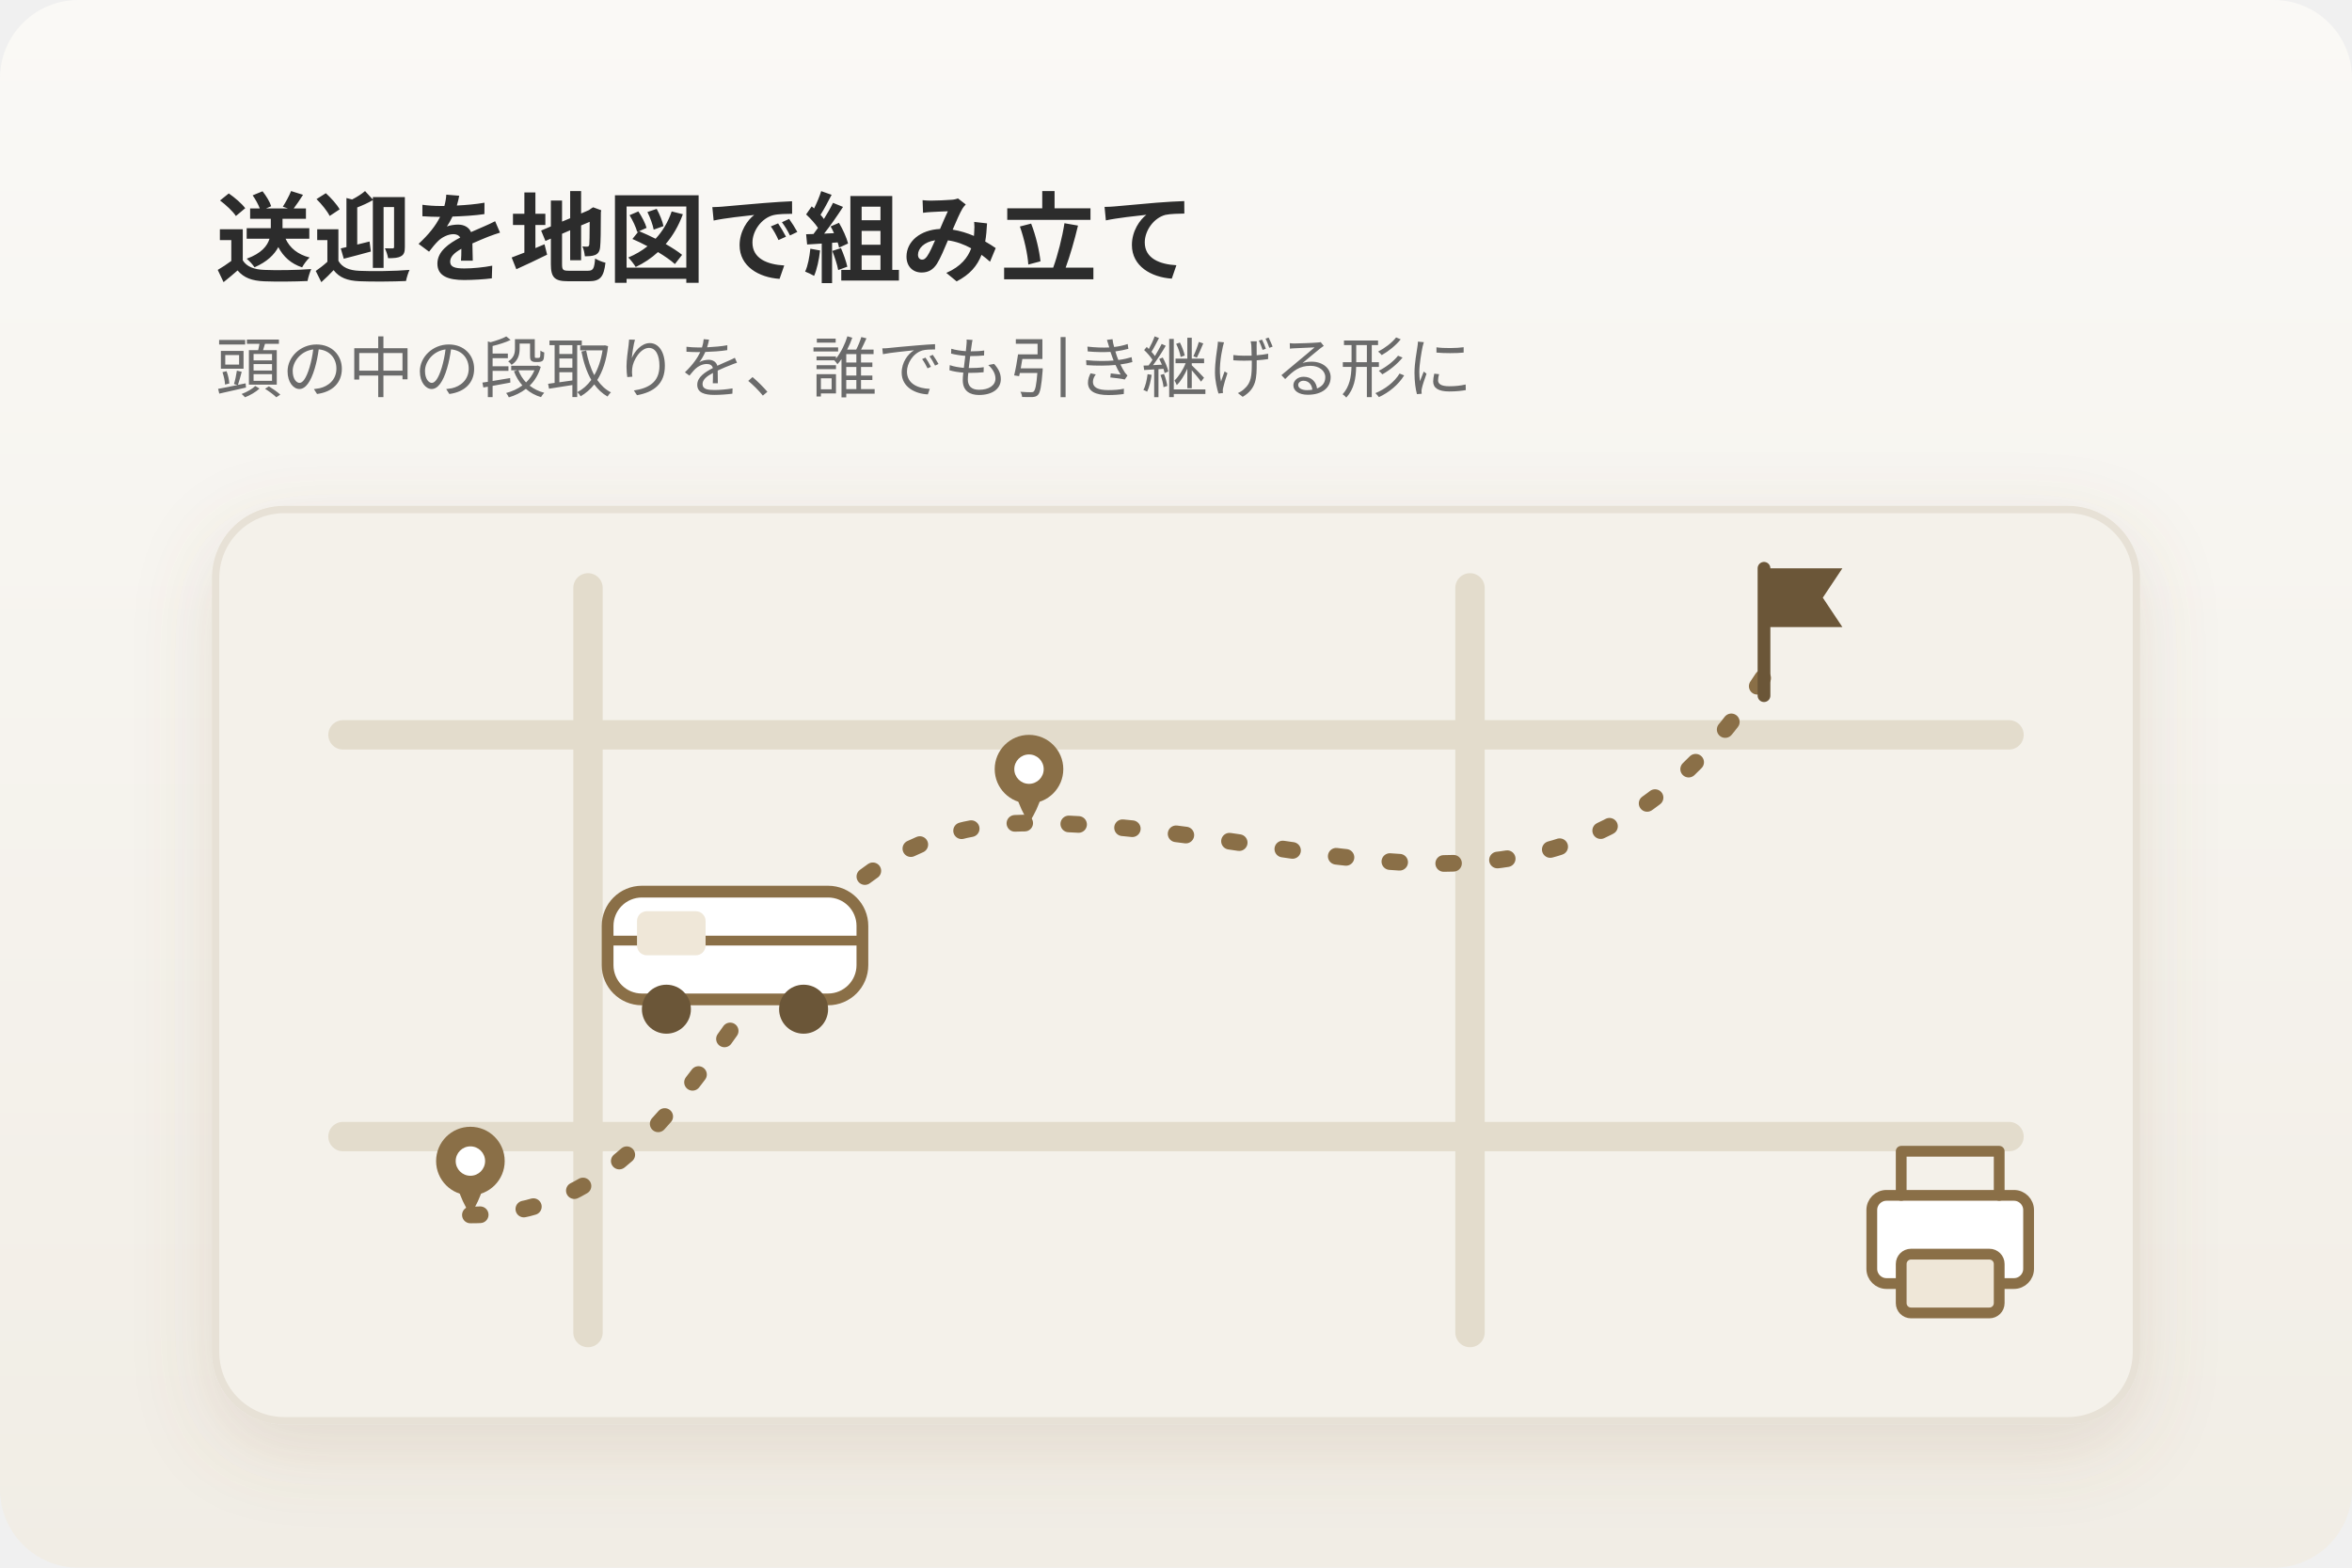
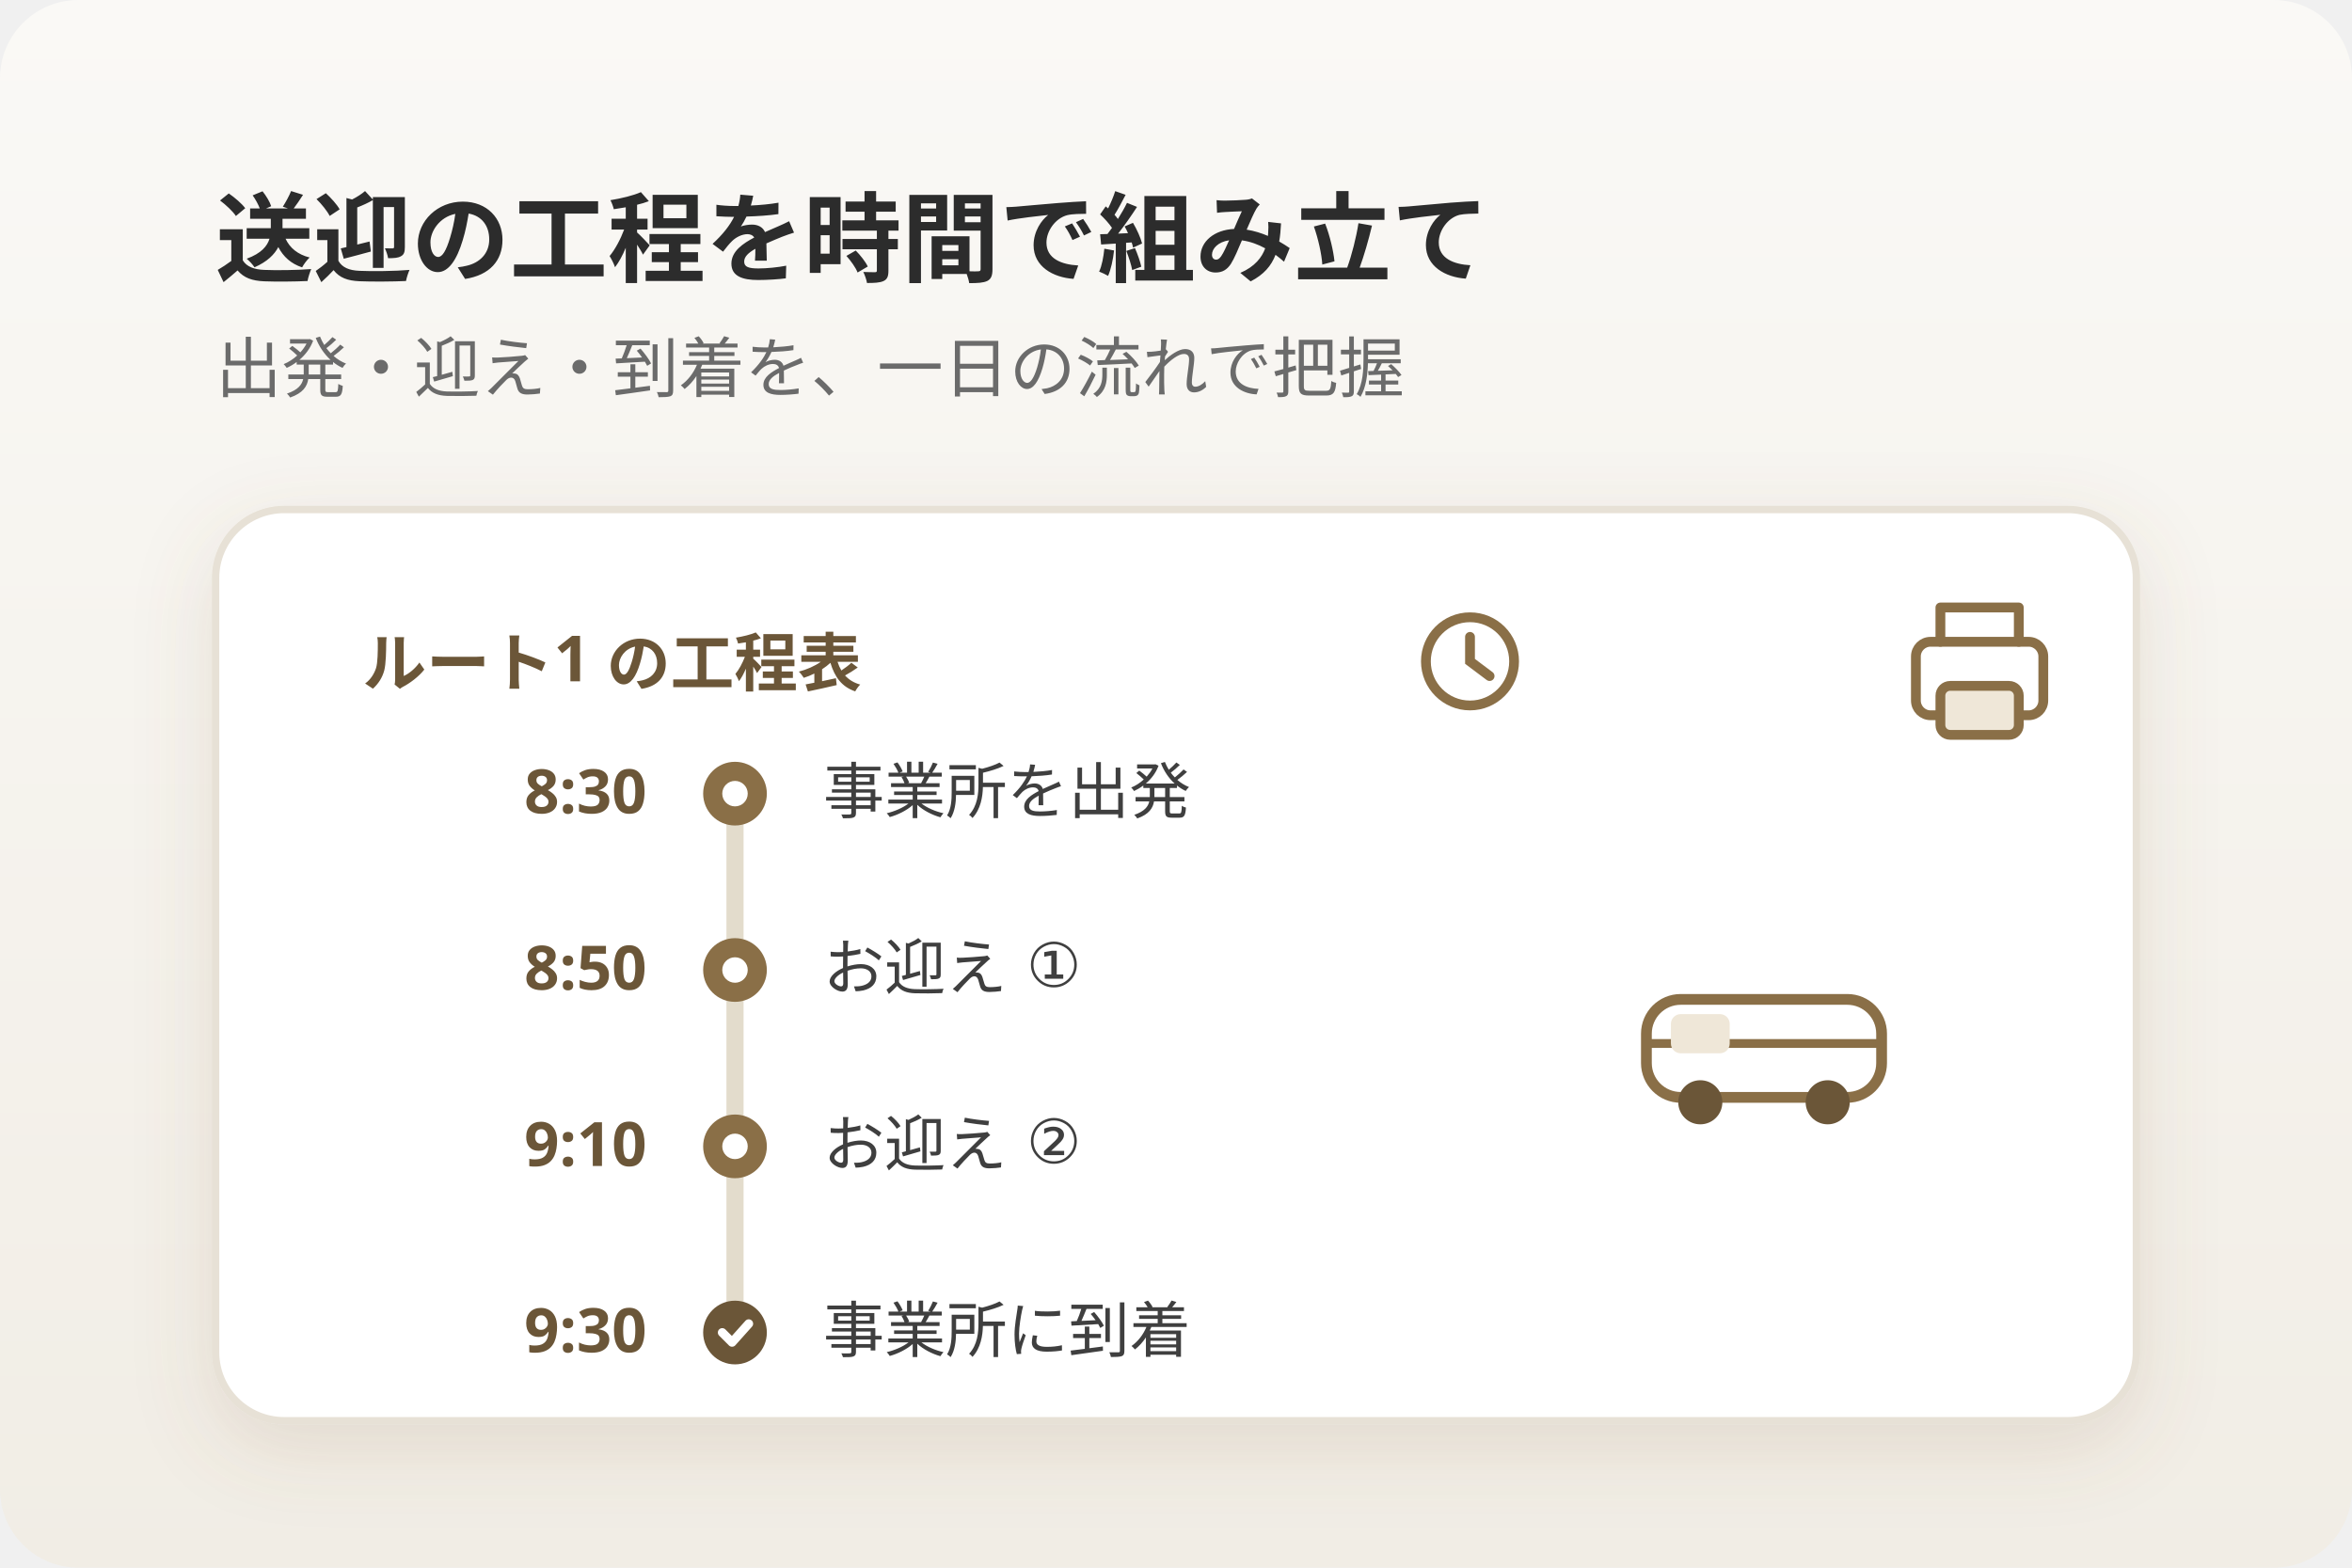
<svg xmlns="http://www.w3.org/2000/svg" viewBox="0 0 480 320" role="img" aria-labelledby="t3title t3desc" font-family="'Hiragino Kaku Gothic ProN','Noto Sans JP',sans-serif">
  <defs>
    <filter id="s3" x="-20%" y="-20%" width="140%" height="140%">
      <feDropShadow dx="0" dy="5" stdDeviation="8" flood-color="#8a6f47" flood-opacity="0.16" />
    </filter>
    <linearGradient id="b3" x1="0" y1="0" x2="0" y2="1">
      <stop offset="0" stop-color="#faf9f6" />
      <stop offset="1" stop-color="#f1ede5" />
    </linearGradient>
  </defs>
  <rect width="480" height="320" rx="16" fill="url(#b3)" />
-   <text x="44" y="56" font-size="20" font-weight="700" fill="#2c2c2c">送迎を地図で組み立て</text>
-   <text x="44" y="80" font-size="13.5" fill="#6b6b6b">頭の中の段取りを、誰でも引き継げる形に</text>
+   <text x="44" y="56" font-size="20" font-weight="700" fill="#2c2c2c">送迎の工程を時間で組み立て</text>
+   <text x="44" y="80" font-size="13.5" fill="#6b6b6b">出発・迎え・到着を、一日の流れで把握</text>
  <g filter="url(#s3)">
-     <rect x="44" y="104" width="392" height="186" rx="14" fill="#f4f1ea" stroke="#e7e1d6" stroke-width="1.5" />
+     <rect x="44" y="104" width="392" height="186" rx="14" fill="#ffffff" stroke="#e7e1d6" stroke-width="1.5" />
  </g>
-   <g stroke="#e3dccc" stroke-width="6" stroke-linecap="round" fill="none">
-     <path d="M70 150 H410" />
-     <path d="M120 120 V272" />
-     <path d="M300 120 V272" />
-     <path d="M70 232 H410" />
+   <text x="74" y="140" font-size="13" font-weight="700" fill="#6b5638">ルート1 の工程表</text>
+   <g transform="translate(300,135)" stroke="#8a6f47" stroke-width="2" fill="none" stroke-linecap="round">
+     <circle cx="0" cy="0" r="9" />
+     <path d="M0 -5 V0 L4 3" />
  </g>
-   <path d="M96 248 C 150 248, 150 168, 210 168 S 320 200, 360 138" fill="none" stroke="#8a6f47" stroke-width="3.4" stroke-linecap="round" stroke-dasharray="2 9" />
-   <g>
-     <g transform="translate(96,248)">
-       <path d="M0 0 C -10 -16, 10 -16, 0 0 Z" fill="#8a6f47" />
-       <circle cx="0" cy="-11" r="7" fill="#8a6f47" />
-       <circle cx="0" cy="-11" r="3" fill="#fff" />
-     </g>
-     <g transform="translate(210,168)">
-       <path d="M0 0 C -10 -16, 10 -16, 0 0 Z" fill="#8a6f47" />
-       <circle cx="0" cy="-11" r="7" fill="#8a6f47" />
-       <circle cx="0" cy="-11" r="3" fill="#fff" />
-     </g>
+   <g transform="translate(404,135)" stroke="#8a6f47" stroke-width="2" fill="none" stroke-linecap="round" stroke-linejoin="round">
+     <rect x="-13" y="-4" width="26" height="15" rx="3" fill="#fff" />
+     <path d="M-8 -4 v-7 h16 v7" />
+     <rect x="-8" y="5" width="16" height="10" rx="2" fill="#efe7d8" />
  </g>
-   <g transform="translate(360,138)">
-     <path d="M0 4 V-22" stroke="#6b5638" stroke-width="2.6" stroke-linecap="round" />
-     <path d="M0 -22 H16 L12 -16 L16 -10 H0 Z" fill="#6b5638" />
+   <path d="M150 162 V272" stroke="#e3dccc" stroke-width="3.5" stroke-linecap="round" />
+   <text x="132" y="166" font-size="12.5" font-weight="700" fill="#6b5638" text-anchor="end">8:30</text>
+   <circle cx="150" cy="162" r="6.5" fill="#8a6f47" />
+   <circle cx="150" cy="162" r="2.6" fill="#fff" />
+   <text x="168" y="166" font-size="12.5" fill="#3f3f3f">事業所を出発</text>
+   <text x="132" y="202" font-size="12.5" font-weight="700" fill="#6b5638" text-anchor="end">8:50</text>
+   <circle cx="150" cy="198" r="6.5" fill="#8a6f47" />
+   <circle cx="150" cy="198" r="2.6" fill="#fff" />
+   <text x="168" y="202" font-size="12.5" fill="#3f3f3f">お迎え ①</text>
+   <text x="132" y="238" font-size="12.5" font-weight="700" fill="#6b5638" text-anchor="end">9:10</text>
+   <circle cx="150" cy="234" r="6.5" fill="#8a6f47" />
+   <circle cx="150" cy="234" r="2.6" fill="#fff" />
+   <text x="168" y="238" font-size="12.5" fill="#3f3f3f">お迎え ②</text>
+   <text x="132" y="276" font-size="12.5" font-weight="700" fill="#6b5638" text-anchor="end">9:30</text>
+   <g transform="translate(150,272)">
+     <circle r="6.5" fill="#6b5638" />
+     <path d="M-2.6 0 l2 2 l3.4 -3.8" stroke="#fff" stroke-width="1.8" fill="none" stroke-linecap="round" stroke-linejoin="round" />
  </g>
-   <g transform="translate(150,196)">
-     <rect x="-26" y="-14" width="52" height="22" rx="7" fill="#ffffff" stroke="#8a6f47" stroke-width="2.4" />
-     <path d="M-26 -4 h52" stroke="#8a6f47" stroke-width="2" />
-     <rect x="-20" y="-10" width="14" height="9" rx="2" fill="#efe7d8" />
-     <circle cx="-14" cy="10" r="5" fill="#6b5638" />
-     <circle cx="14" cy="10" r="5" fill="#6b5638" />
-   </g>
-   <g transform="translate(398,250)" stroke="#8a6f47" stroke-width="2.2" fill="none" stroke-linecap="round" stroke-linejoin="round">
-     <rect x="-16" y="-6" width="32" height="18" rx="3" fill="#fff" />
-     <path d="M-10 -6 v-9 h20 v9" />
-     <rect x="-10" y="6" width="20" height="12" rx="2" fill="#efe7d8" />
+   <text x="168" y="276" font-size="12.5" fill="#3f3f3f">事業所に到着</text>
+   <g transform="translate(360,216)">
+     <rect x="-24" y="-12" width="48" height="20" rx="7" fill="#ffffff" stroke="#8a6f47" stroke-width="2.2" />
+     <path d="M-24 -3 h48" stroke="#8a6f47" stroke-width="1.8" />
+     <rect x="-19" y="-9" width="12" height="8" rx="2" fill="#efe7d8" />
+     <circle cx="-13" cy="9" r="4.5" fill="#6b5638" />
+     <circle cx="13" cy="9" r="4.5" fill="#6b5638" />
  </g>
</svg>
